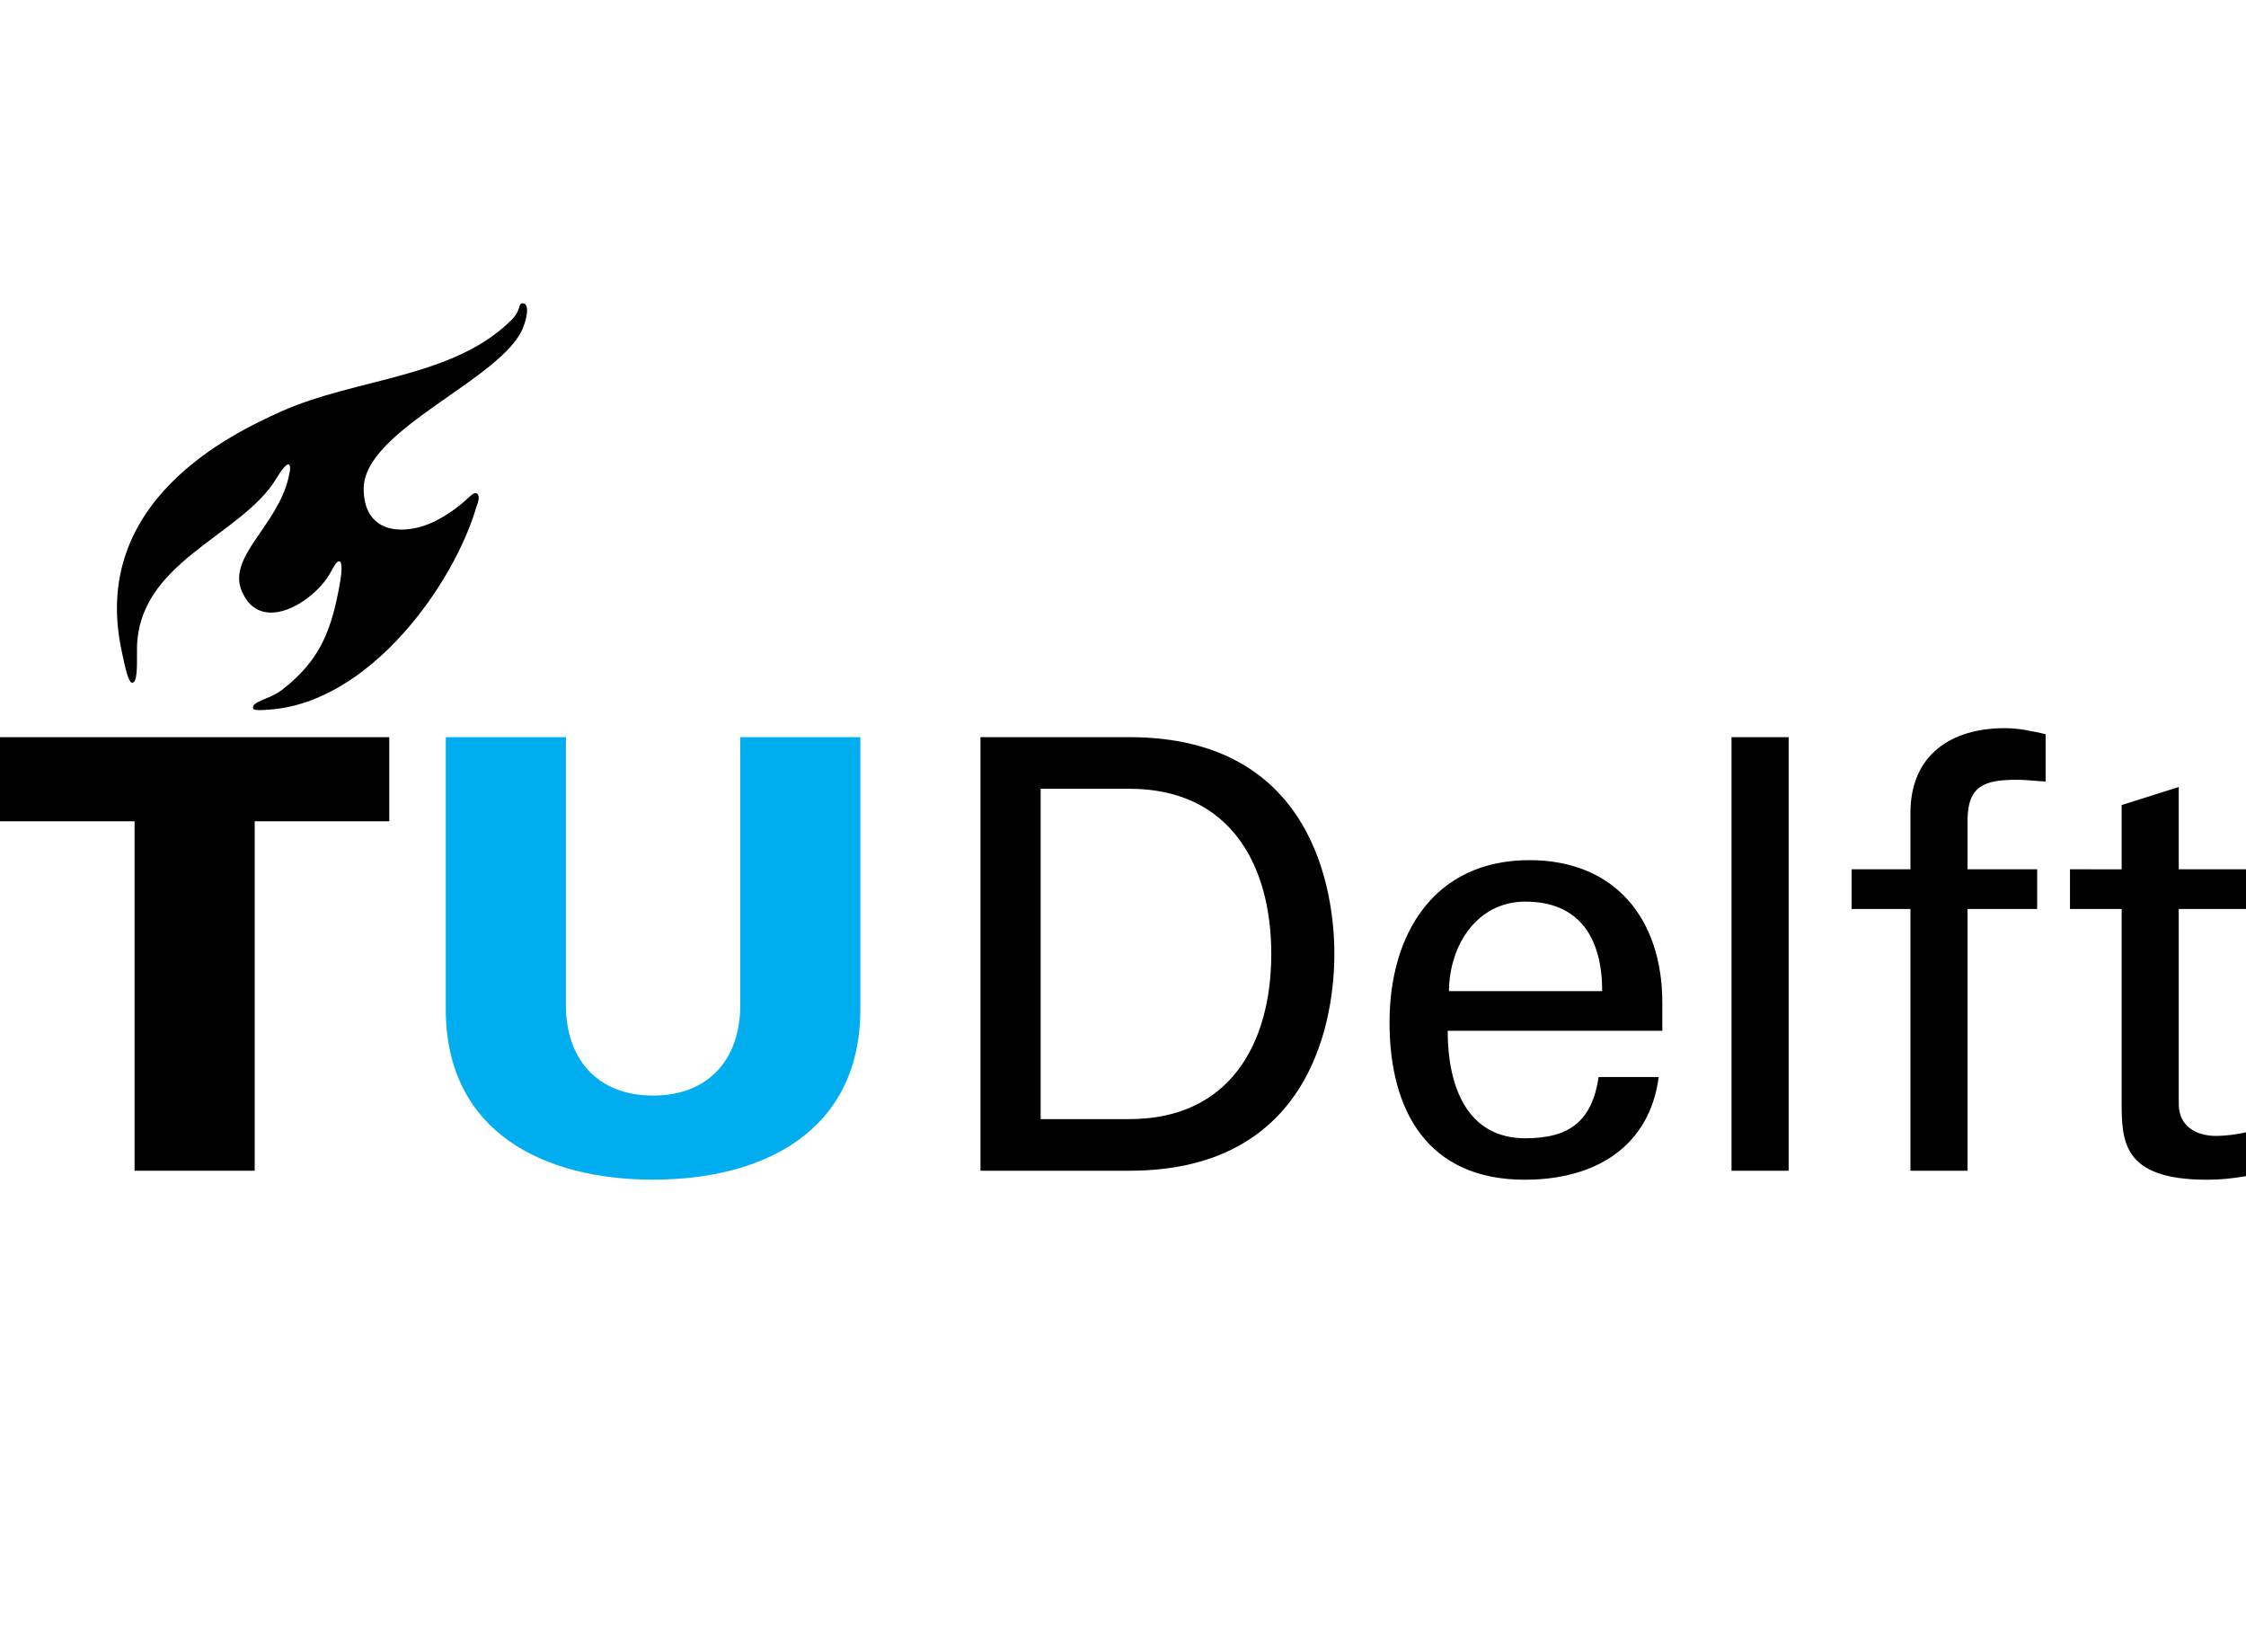
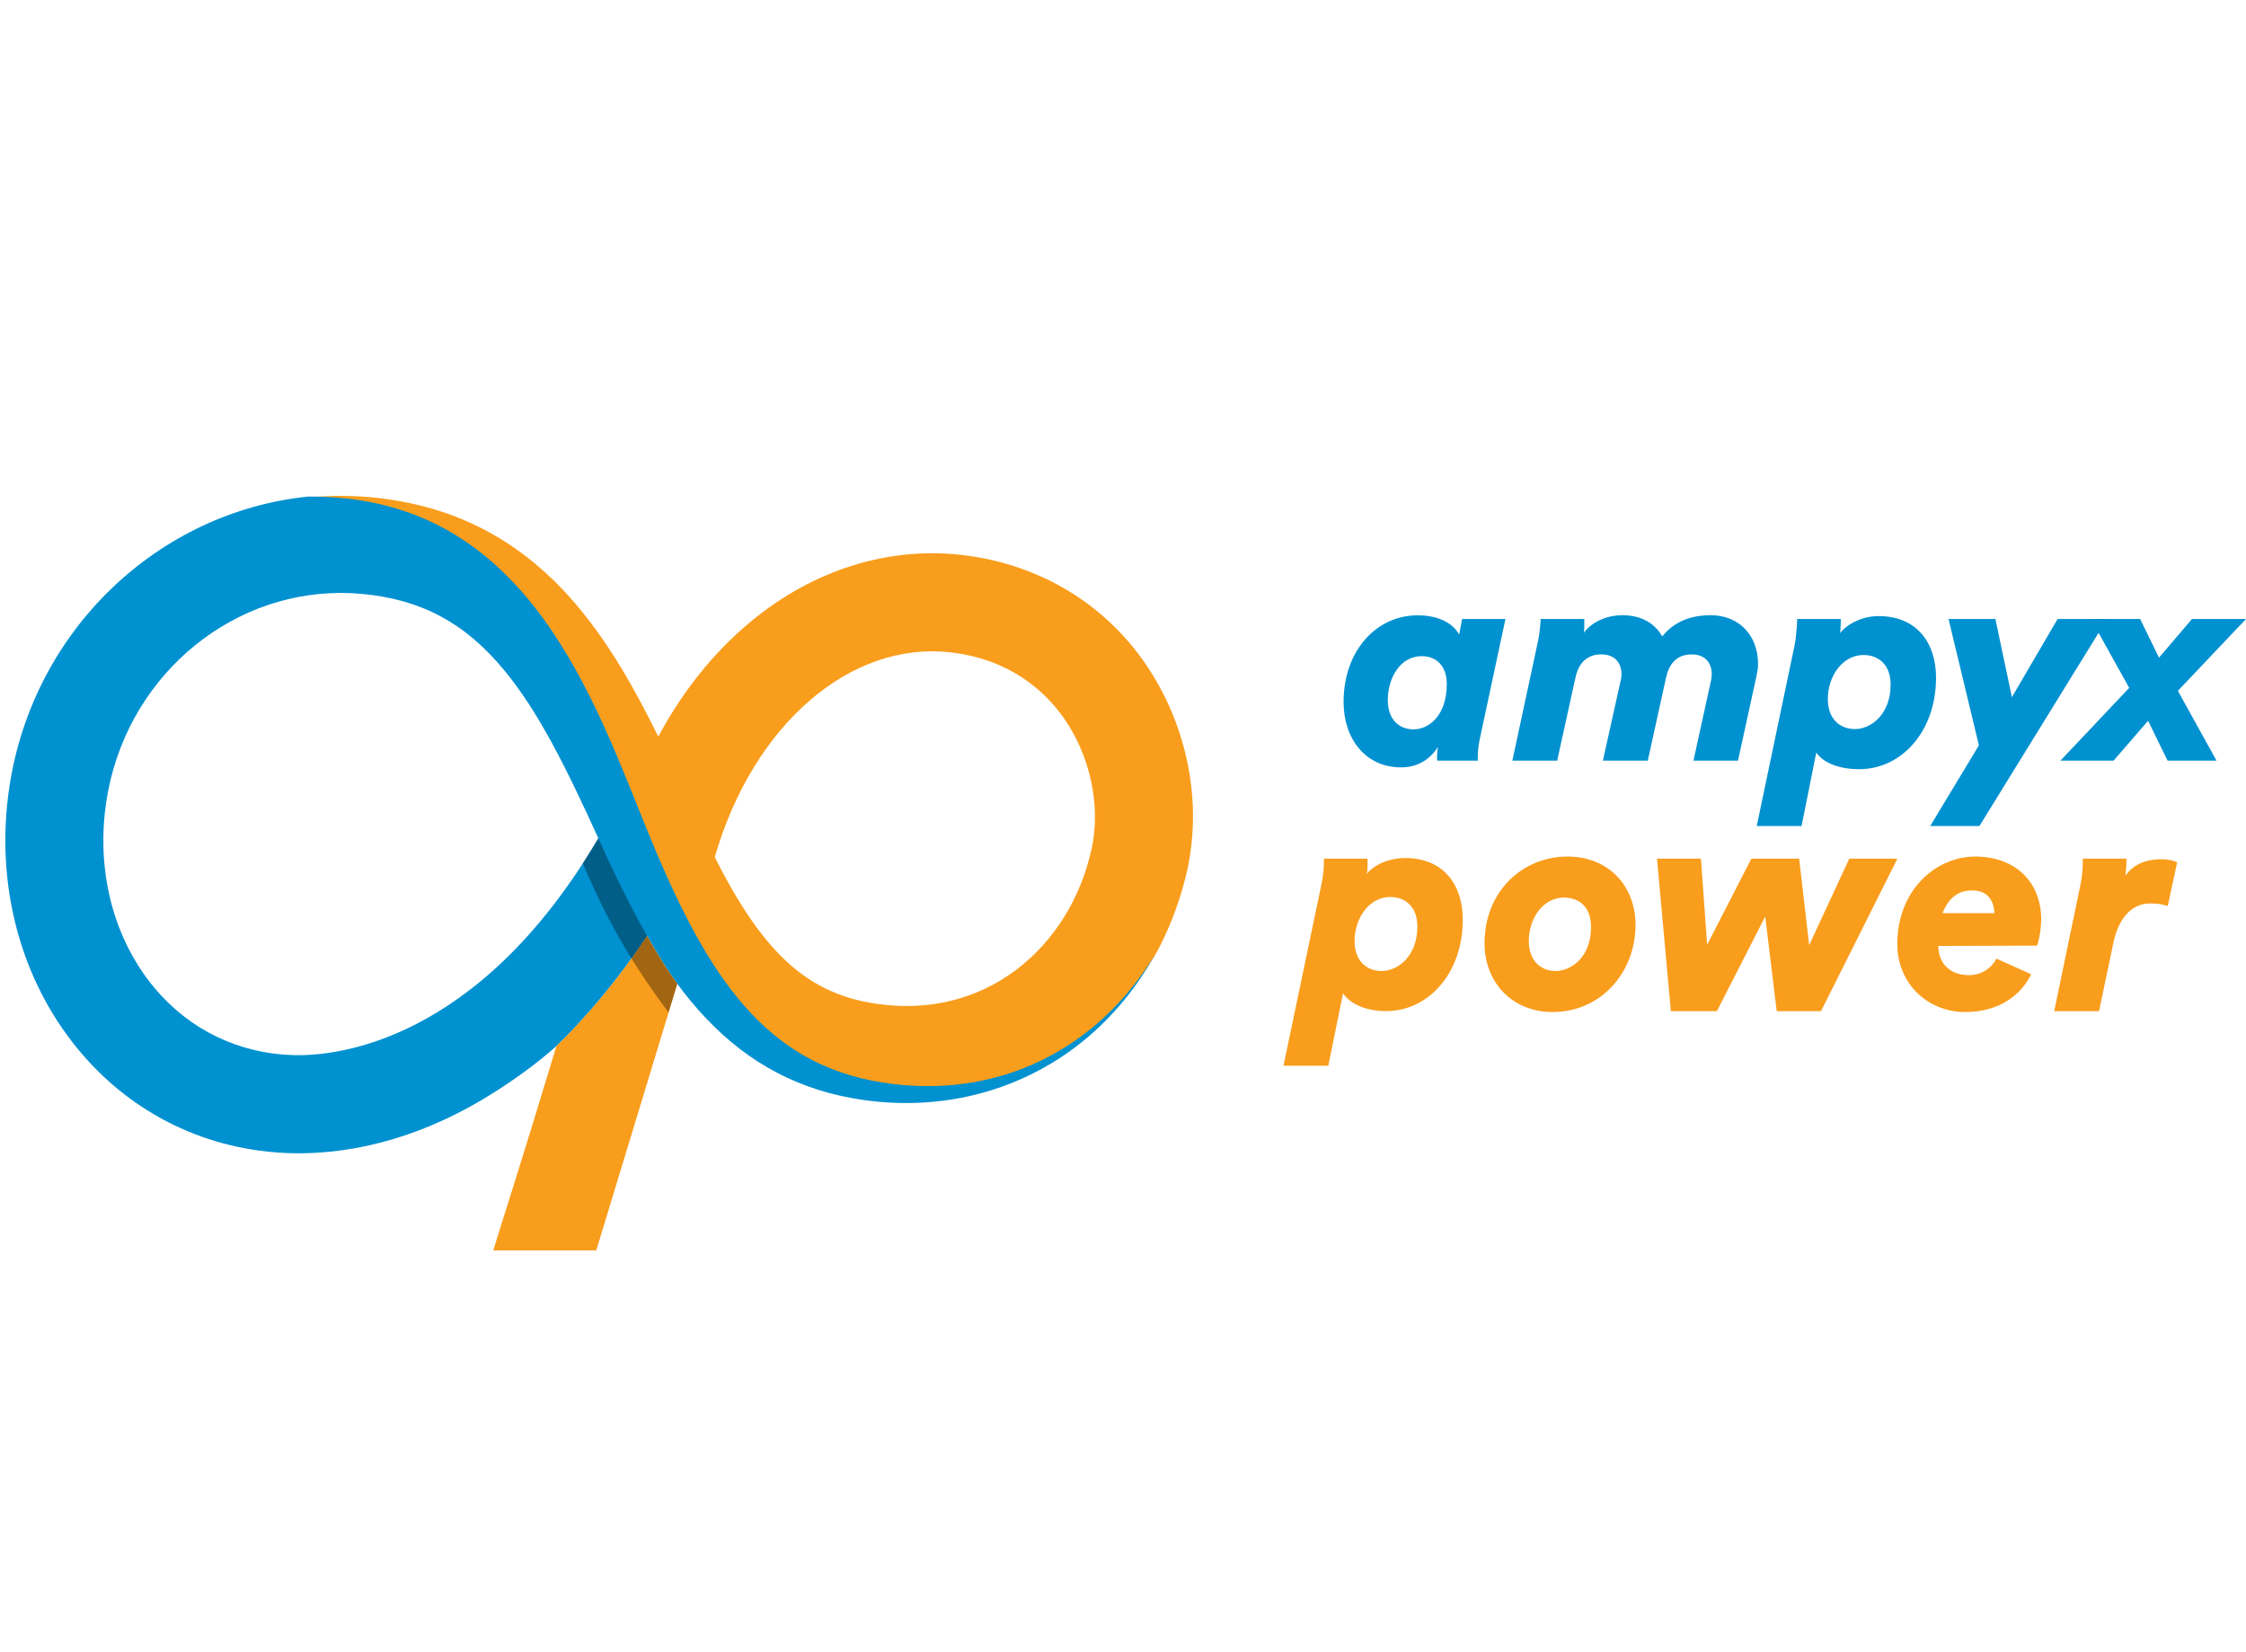
<svg xmlns="http://www.w3.org/2000/svg" width="680" height="500" viewBox="0 0 179.917 132.292" version="1.1" id="svg836">
  <defs id="defs830" />
  <g id="layer1" transform="translate(0,-164.7083)">
-     <g transform="matrix(0.354536,0,0,0.354536,-45.02278,42.10779)" id="layer1-5">
-       <g transform="matrix(1.25,0,0,-1.25,-22.0475,1058.543)" id="g3165">
-         <g transform="matrix(4.096309,0,0,4.096309,237.2776,372.1374)" id="g3315">
-           <path d="m 0,0 c 2.492,0 3.846,1.654 3.846,3.976 v 11.842 h 5.3 V 3.712 C 9.094,-1.618 4.825,-3.71 0,-3.71 c -4.825,0 -9.094,2.092 -9.147,7.422 v 12.106 h 5.301 V 3.976 C -3.846,1.654 -2.492,0 0,0" id="path3317" style="fill:#00aeef;fill-opacity:1;fill-rule:nonzero;stroke:none" />
-         </g>
-         <g transform="matrix(4.096309,0,0,4.096309,381.1399,391.0214)" id="g3319">
-           <path d="M 0,0 C 0.018,2.075 1.274,3.95 3.37,3.95 5.808,3.95 6.761,2.279 6.761,0 Z m 9.414,-1.75 v 1.247 c 0,3.684 -2.086,6.283 -5.86,6.283 -4.214,0 -6.177,-3.261 -6.177,-7.158 0,-3.924 1.698,-6.945 5.966,-6.945 3.181,0 5.514,1.509 5.912,4.532 H 6.605 C 6.312,-5.726 5.332,-6.494 3.37,-6.494 c -2.573,0 -3.427,2.288 -3.427,4.744 z" id="path3321" style="fill:#000000;fill-opacity:1;fill-rule:nonzero;stroke:none" />
-         </g>
-         <path d="m 442.537,436.932 h -10.323 v -78.383 h 10.323 z" id="path3323" style="fill:#000000;fill-opacity:1;fill-rule:nonzero;stroke:none" />
-         <g transform="matrix(4.096309,0,0,4.096309,143.5544,358.554)" id="g3325">
-           <path d="m 0,0 h 5.301 v 15.421 h 5.938 v 3.712 H -5.938 V 15.421 H 0 Z" id="path3327" style="fill:#000000;fill-opacity:1;fill-rule:nonzero;stroke:none" />
-         </g>
-         <g transform="matrix(4.096309,0,0,4.096309,195.7123,475.094)" id="g3329">
-           <path d="M 0,0 C -1.292,-0.406 -2.626,-0.081 -2.623,1.649 -2.621,4.285 3.57,6.495 4.428,8.798 4.641,9.372 4.654,9.845 4.379,9.83 4.182,9.819 4.336,9.533 3.903,9.098 1.338,6.533 -2.958,6.537 -6.255,5.06 c -2.162,-0.971 -8.498,-3.952 -7.04,-10.603 0.07,-0.315 0.258,-1.374 0.452,-1.374 0.224,0 0.222,0.629 0.216,1.393 -0.048,3.96 4.641,5.064 6.167,7.651 0.182,0.31 0.498,0.744 0.573,0.542 0.036,-0.097 0.013,-0.241 -0.049,-0.516 -0.478,-2.126 -2.701,-3.491 -2.071,-5.01 0.816,-1.973 3.174,-0.502 3.897,0.766 0.194,0.349 0.303,0.572 0.433,0.527 0.097,-0.034 0.094,-0.435 0.033,-0.795 -0.387,-2.288 -0.913,-3.573 -2.588,-4.875 -0.535,-0.417 -1.378,-0.504 -1.267,-0.824 0.028,-0.083 0.391,-0.074 0.68,-0.045 C -2.36,-7.818 1.37,-2.56 2.358,0.874 2.461,1.116 2.493,1.343 2.383,1.428 2.249,1.532 2.053,1.293 1.854,1.117 1.344,0.669 0.645,0.203 0,0" id="path3331" style="fill:#000000;fill-opacity:1;fill-rule:nonzero;stroke:none" />
-         </g>
-         <g transform="matrix(4.096309,0,0,4.096309,474.8758,358.554)" id="g3333">
-           <path d="m 0,0 v 11.551 h 3.072 v 1.752 H 0 v 2.148 c 0,1.538 0.74,1.802 2.174,1.802 0.422,0 0.847,-0.055 1.271,-0.078 v 2.091 c -0.59,0.134 -1.191,0.265 -1.803,0.265 -2.384,0 -4.162,-1.195 -4.162,-3.742 V 13.303 H -5.115 V 11.551 H -2.52 V 0 Z" id="path3335" style="fill:#000000;fill-opacity:1;fill-rule:nonzero;stroke:none" />
-         </g>
-         <g transform="matrix(4.096309,0,0,4.096309,493.3911,413.0472)" id="g3337">
-           <path d="m 0,0 v -1.752 h 2.28 v -8.478 c 0,-1.77 0.025,-3.47 3.766,-3.47 0.582,0 1.129,0.054 1.721,0.158 v 1.935 c -0.409,-0.099 -0.927,-0.16 -1.325,-0.16 -0.902,0 -1.642,0.453 -1.642,1.405 v 8.61 H 7.874 V 0 H 4.8 V 3.631 L 2.28,2.836 v -2.838 z" id="path3339" style="fill:#000000;fill-opacity:1;fill-rule:nonzero;stroke:none" />
-         </g>
-         <g transform="matrix(4.096309,0,0,4.096309,296.457,358.554)" id="g3341">
-           <path d="m 0,0 h 6.573 c 8.184,0 9.043,6.926 9.043,9.566 0,2.638 -0.859,9.568 -9.043,9.568 H 0 Z m 2.655,16.856 h 3.919 c 4.423,0 6.258,-3.337 6.258,-7.29 0,-3.954 -1.835,-7.288 -6.258,-7.288 H 2.655 Z" id="path3343" style="fill:#000000;fill-opacity:1;fill-rule:nonzero;stroke:none" />
-         </g>
-       </g>
-     </g>
+     <path style="fill:#0091d0;stroke-width:1.198" d="m 111.17,220.798 c 0,1.513 0.875,2.341 2.056,2.341 1.299,0 2.669,-1.182 2.669,-3.618 0,-1.464 -0.827,-2.245 -2.008,-2.245 -1.773,0 -2.717,1.821 -2.717,3.522 z m 9.426,-6.501 -2.008,9.384 c -0.141,0.616 -0.213,1.124 -0.213,1.713 0,0.072 0,0.252 0.024,0.252 h -3.259 c -0.024,0 -0.024,-0.132 -0.024,-0.228 0,-0.33 0.024,-0.559 0.072,-0.867 -0.45,0.709 -1.348,1.634 -2.954,1.634 -2.834,0 -4.606,-2.268 -4.606,-5.245 0,-4.09 2.621,-6.936 5.93,-6.936 2.243,0 3.093,1.09 3.33,1.541 l 0.235,-1.246 h 3.472 z m 7.805,11.346 1.394,-6.274 c 0.072,-0.307 0.096,-0.467 0.096,-0.631 0,-0.946 -0.545,-1.605 -1.632,-1.605 -1.087,0 -1.795,0.652 -2.055,1.857 l -1.465,6.655 h -3.59 l 2.056,-9.584 c 0.188,-0.946 0.212,-1.761 0.212,-1.761 h 3.496 c 0,0.871 0,0.827 -0.045,1.111 0.707,-0.97 1.984,-1.417 3.094,-1.417 1.557,0 2.621,0.685 3.189,1.701 1.204,-1.512 2.905,-1.701 3.874,-1.701 2.34,0 3.804,1.677 3.804,3.901 0,0.377 -0.048,0.555 -0.12,0.956 l -1.486,6.795 h -3.568 l 1.371,-6.251 c 0.072,-0.284 0.096,-0.491 0.096,-0.655 0,-0.946 -0.544,-1.605 -1.605,-1.605 -1.136,0 -1.797,0.676 -2.057,1.857 l -1.464,6.655 h -3.59 z m 18.018,-4.939 c 0,1.608 0.968,2.412 2.173,2.412 1.275,0 2.858,-1.158 2.858,-3.57 0,-1.56 -0.946,-2.364 -2.174,-2.364 -1.701,0 -2.857,1.725 -2.857,3.522 m 4.061,-6.64 c 3.049,0 4.607,2.126 4.607,4.939 0,4.301 -2.764,7.327 -6.142,7.327 -1.797,0 -2.977,-0.607 -3.45,-1.339 l -1.18,5.892 h -3.59 l 3.025,-14.448 c 0.188,-0.946 0.213,-2.136 0.213,-2.136 h 3.495 c 0,0 0,0.922 -0.072,1.136 0.592,-0.733 1.773,-1.369 3.096,-1.369 m 4.14,16.816 3.899,-6.46 -2.432,-10.123 h 3.754 l 1.321,6.262 3.661,-6.263 h 3.968 l -10.228,16.584 h -3.945 z" id="path2" />
+     <path style="fill:#0091d0;stroke-width:1.198" d="m 169.309,225.643 h -4.253 l 5.504,-5.827 -3.07,-5.519 h 3.946 l 1.512,3.097 2.645,-3.097 h 4.325 l -5.458,5.756 3.094,5.59 h -3.92 l -1.56,-3.19 -2.764,3.19 z" id="path4" />
+     <path style="fill:#f99d1c;stroke-width:1.198" d="m 108.508,240.087 c 0,1.608 0.968,2.412 2.173,2.412 1.275,0 2.858,-1.158 2.858,-3.57 0,-1.557 -0.946,-2.362 -2.173,-2.362 -1.701,0 -2.858,1.725 -2.858,3.522 m 4.061,-6.642 c 3.049,0 4.607,2.126 4.607,4.939 0,4.301 -2.763,7.327 -6.141,7.327 -1.797,0 -2.977,-0.698 -3.45,-1.43 l -1.18,5.801 h -3.59 l 3.024,-14.448 c 0.188,-0.946 0.213,-1.263 0.213,-2.136 h 3.495 c 0,0.875 0,1.014 -0.072,1.227 0.592,-0.734 1.773,-1.279 3.096,-1.279 m 9.894,6.664 c 0,1.513 0.922,2.388 2.149,2.388 1.228,0 2.836,-1.088 2.836,-3.522 0,-1.56 -0.875,-2.34 -2.152,-2.364 -1.725,0 -2.834,1.701 -2.834,3.498 m 1.913,5.672 c -3.259,0 -5.457,-2.388 -5.457,-5.507 0,-4.183 3.072,-6.948 6.639,-6.948 3.33,0 5.456,2.386 5.456,5.483 0,3.734 -2.716,6.972 -6.637,6.972 m 19.744,-12.285 0.803,6.924 3.213,-6.924 h 3.855 l -6.122,12.219 h -3.546 l -0.92,-7.587 -3.874,7.587 h -3.684 l -1.112,-12.219 h 3.52 l 0.495,6.9 3.544,-6.9 z m 15.647,4.364 v 0.122 c 0,-0.757 -0.278,-1.941 -1.79,-1.941 -1.417,0 -2.003,0.946 -2.38,1.819 h 4.169 z m -4.501,2.627 c 0,1.253 0.803,2.341 2.456,2.341 1.016,0 1.819,-0.568 2.197,-1.324 l 2.788,1.252 c -0.755,1.536 -2.408,3.025 -5.29,3.025 -2.953,0 -5.433,-2.221 -5.433,-5.459 0,-4.325 3.115,-6.996 6.234,-6.996 3.306,0 5.291,2.128 5.291,5.034 0,0.544 -0.093,1.394 -0.329,2.104 l -7.913,0.023 z m 16.963,-3.403 c -1.206,0 -2.434,0.83 -2.93,3.122 l -1.158,5.511 h -3.59 l 2.08,-10.021 c 0.189,-0.946 0.212,-1.325 0.212,-2.198 h 3.498 c 0,0 0,0.848 -0.096,1.369 0.755,-1.042 1.819,-1.325 2.928,-1.325 0.544,0 1.018,0.14 1.229,0.235 l -0.755,3.51 c -0.474,-0.144 -0.781,-0.201 -1.418,-0.201 M 87.444,232.704 c -0.865,3.975 -3.013,7.421 -6.047,9.704 -3.169,2.384 -7.041,3.323 -11.196,2.715 -5.439,-0.795 -9.024,-3.958 -12.944,-11.746 l 0.042,-0.144 c 3.074,-10.49 10.82,-17.175 18.837,-16.261 4.782,0.544 7.539,3.11 9.011,5.163 2.174,3.04 3.055,7.09 2.3,10.569 m 8.119,-2.663 c -0.019,-4.02 -1.203,-8.091 -3.409,-11.551 -0.2,-0.315 -0.41,-0.623 -0.627,-0.927 -3.39,-4.734 -8.539,-7.717 -14.504,-8.398 -5.902,-0.673 -11.888,1.212 -16.848,5.311 -2.975,2.458 -5.487,5.589 -7.447,9.244 -1.973,-4.011 -3.915,-7.368 -6.335,-10.288 -4.44,-5.36 -9.907,-8.266 -16.719,-8.889 -0.431,-0.041 -0.859,-0.068 -1.287,-0.086 -0.212,-0.009 -0.424,-0.009 -0.635,-0.014 -0.212,-0.002 -0.424,-0.009 -0.635,-0.009 -0.267,0 -0.532,0.014 -0.797,0.023 -0.156,0.004 -0.308,0.009 -0.46,0.014 -0.276,0.014 -0.551,0.041 -0.827,0.063 -0.116,0.009 -0.236,0.018 -0.353,0.027 0.994,-0.004 2.001,0.045 3.019,0.152 15.485,1.652 20.323,17.446 24.542,27.576 4.528,10.875 9.125,17.758 18.445,19.216 9.248,1.45 17.223,-2.671 21.82,-10.252 0.072,-0.132 0.152,-0.258 0.223,-0.392 0.152,-0.288 0.292,-0.58 0.435,-0.875 0.15,-0.312 0.296,-0.625 0.434,-0.946 0.12,-0.28 0.24,-0.563 0.35,-0.846 0.147,-0.384 0.284,-0.77 0.413,-1.158 0.079,-0.24 0.164,-0.473 0.237,-0.714 0.192,-0.635 0.365,-1.282 0.509,-1.936 l 0.003,-0.018 c 0.308,-1.416 0.455,-2.87 0.449,-4.333" id="path6" />
+     <path style="fill:#0091d0;stroke-width:1.198" d="m 23.508,249.239 c -4.381,-0.122 -8.336,-2.037 -11.135,-5.387 -3.292,-3.944 -4.698,-9.395 -3.854,-14.954 1.465,-9.647 9.548,-16.688 18.789,-16.688 0.551,0 1.106,0.023 1.665,0.076 4.751,0.435 8.264,2.31 11.386,6.079 2.765,3.336 4.95,7.744 7.571,13.498 -9.699,16.476 -21.132,17.467 -24.421,17.376 m 47.192,2.192 c -9.32,-1.459 -13.917,-8.34 -18.447,-19.216 -4.218,-10.131 -9.058,-25.928 -24.544,-27.574 -1.018,-0.108 -2.025,-0.156 -3.019,-0.151 -11.955,1.215 -22.02,10.626 -23.935,23.229 -1.18,7.783 0.858,15.502 5.595,21.168 4.26,5.103 10.279,8.018 16.939,8.206 5.43,0.148 11.081,-1.545 16.341,-4.9 1.713,-1.093 3.362,-2.276 4.948,-3.683 2.456,-2.352 5.185,-5.66 7.257,-8.817 0.875,1.545 1.701,2.863 2.42,3.834 0.74,1.006 1.495,1.908 2.279,2.737 3.484,3.69 7.587,5.831 12.543,6.555 6.184,0.904 12.24,-0.591 17.05,-4.21 2.624,-1.974 4.782,-4.52 6.397,-7.43 -4.6,7.58 -12.574,11.701 -21.822,10.255" id="path8" />
+     <path style="fill:#f99d1c;stroke-width:1.198" d="m 44.574,248.51 c -2.957,9.8 -4.538,14.624 -5.059,16.369 h 8.251 l 6.489,-21.354 c -0.719,-0.97 -1.545,-2.288 -2.42,-3.834 -2.07,3.159 -4.802,6.466 -7.26,8.817" id="path10" />
+     <path style="opacity:0.35;fill:#000000;stroke-width:1.198" d="m 46.683,233.868 c 1.79,4.21 3.685,7.699 6.874,11.953 l 0.698,-2.296 c -1.766,-2.38 -4.186,-6.844 -6.325,-11.665 -0.413,0.7 -0.829,1.362 -1.246,2.008" id="path12" />
  </g>
</svg>
